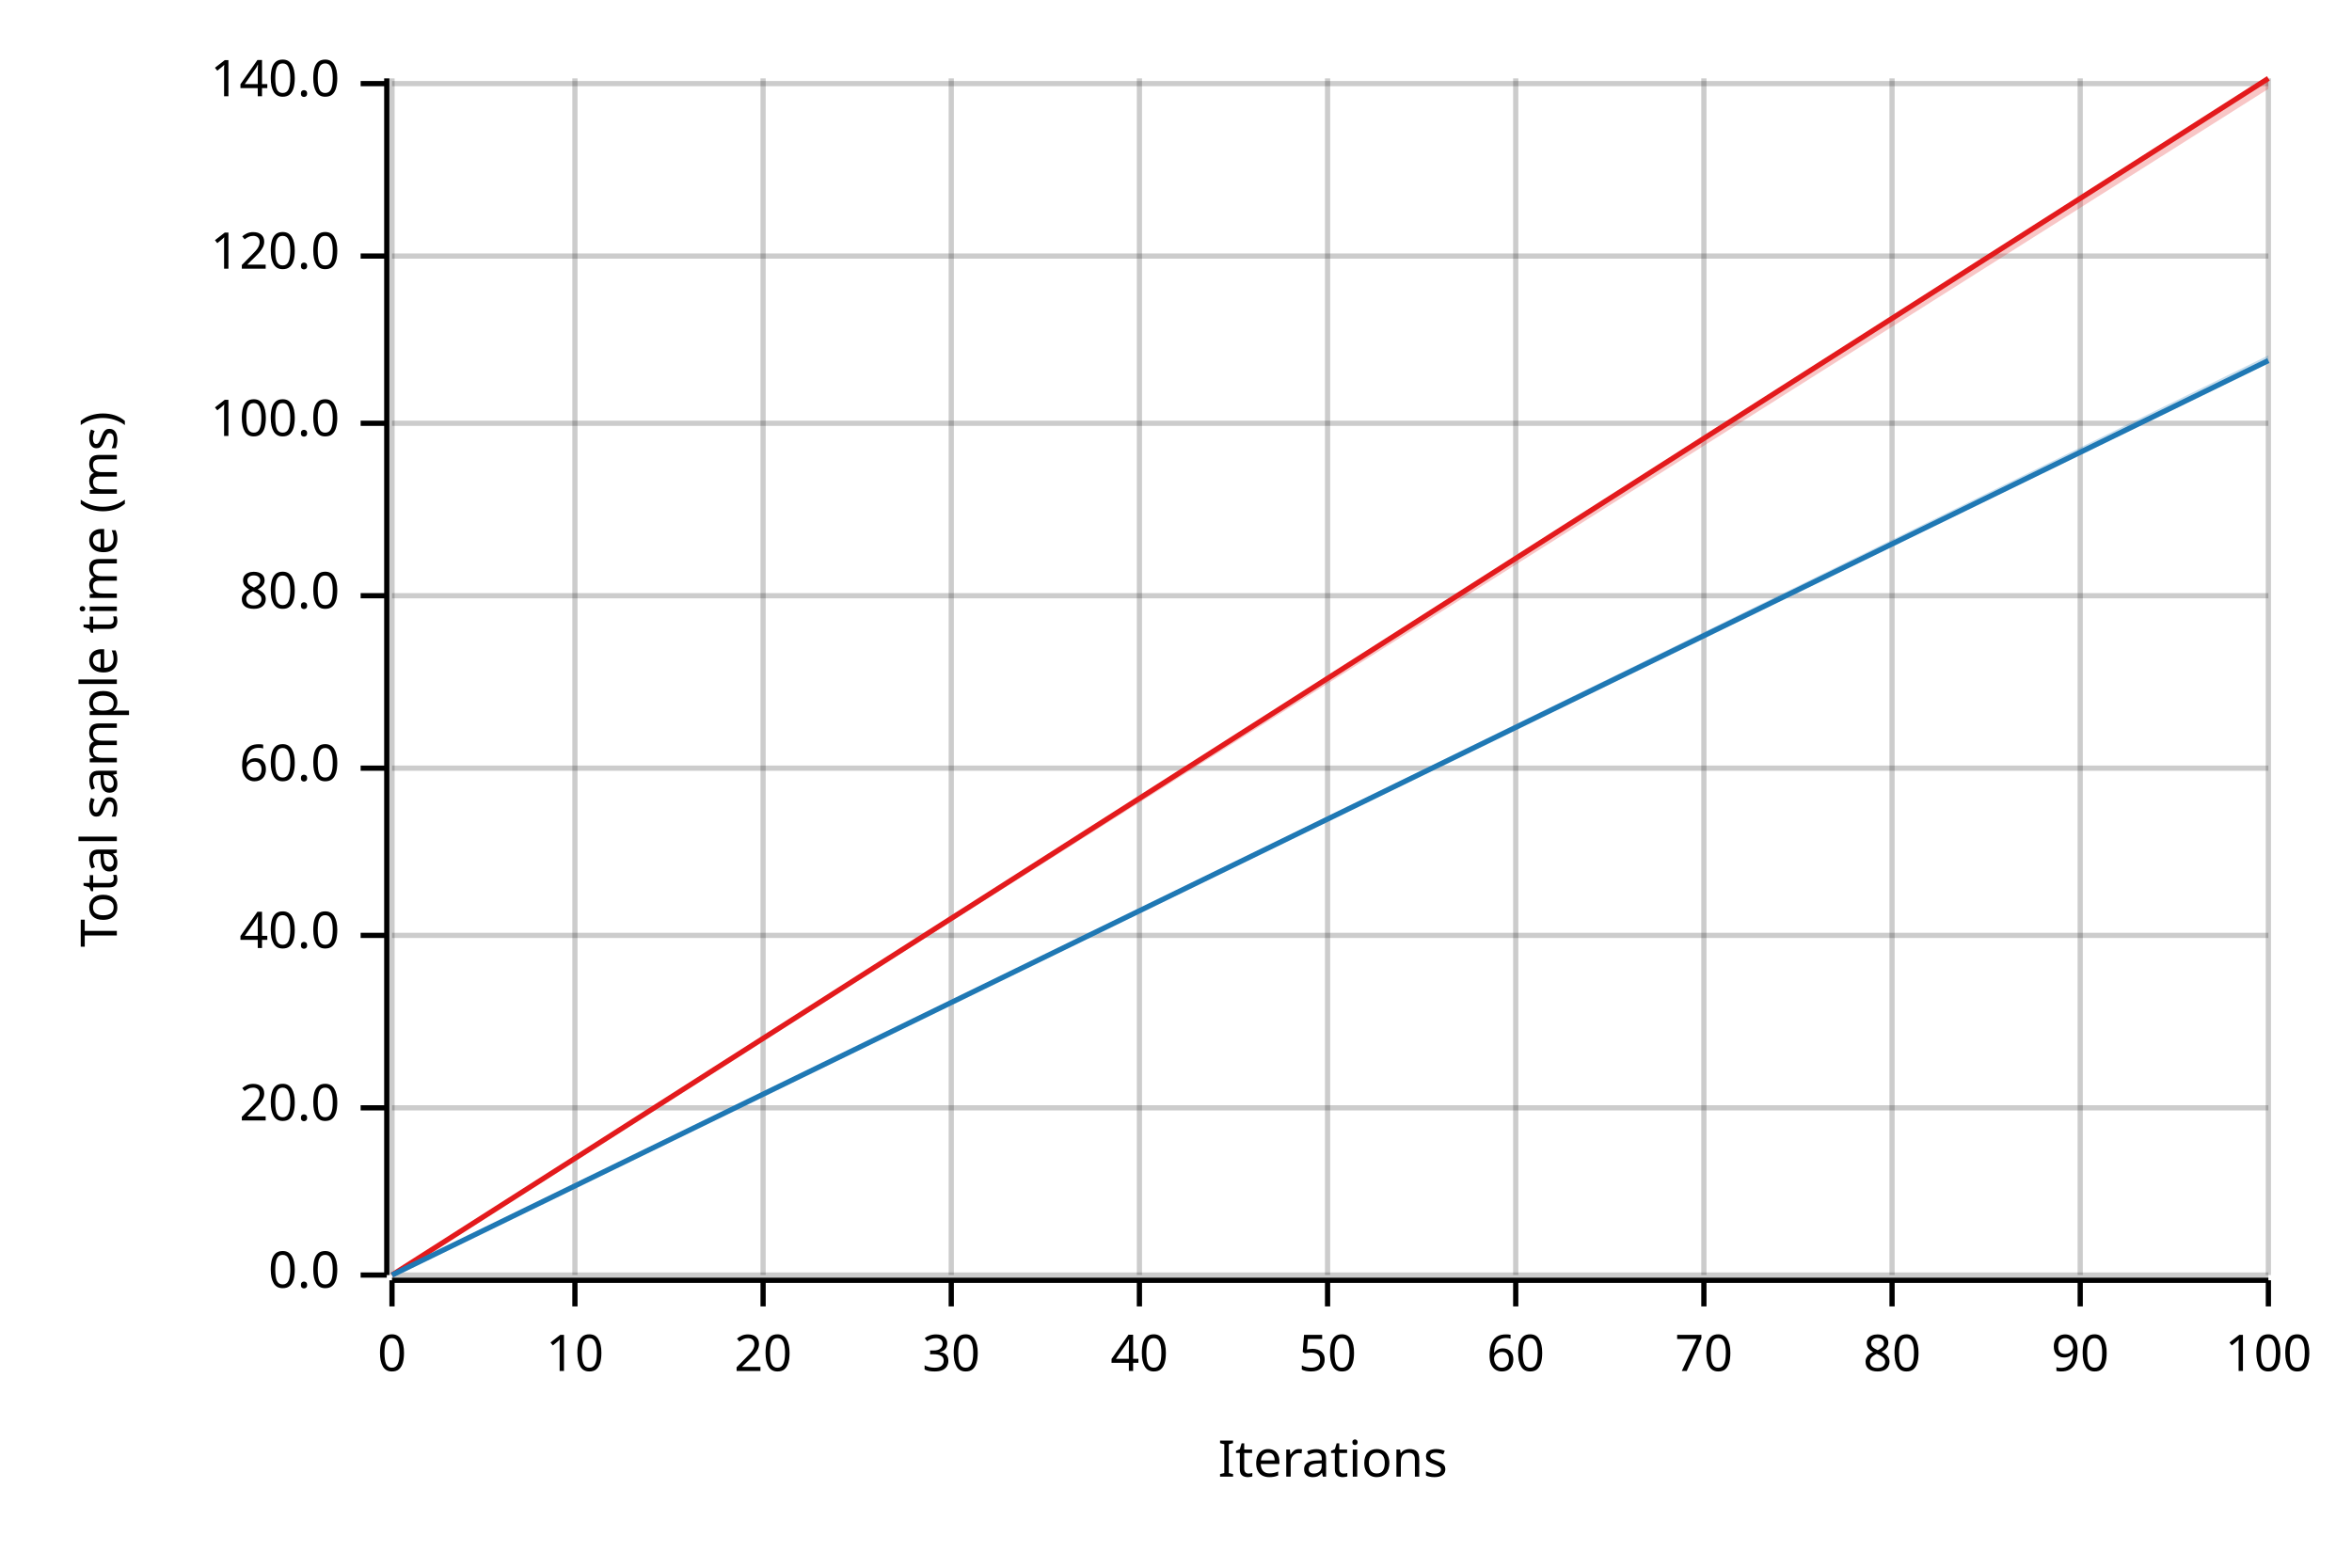
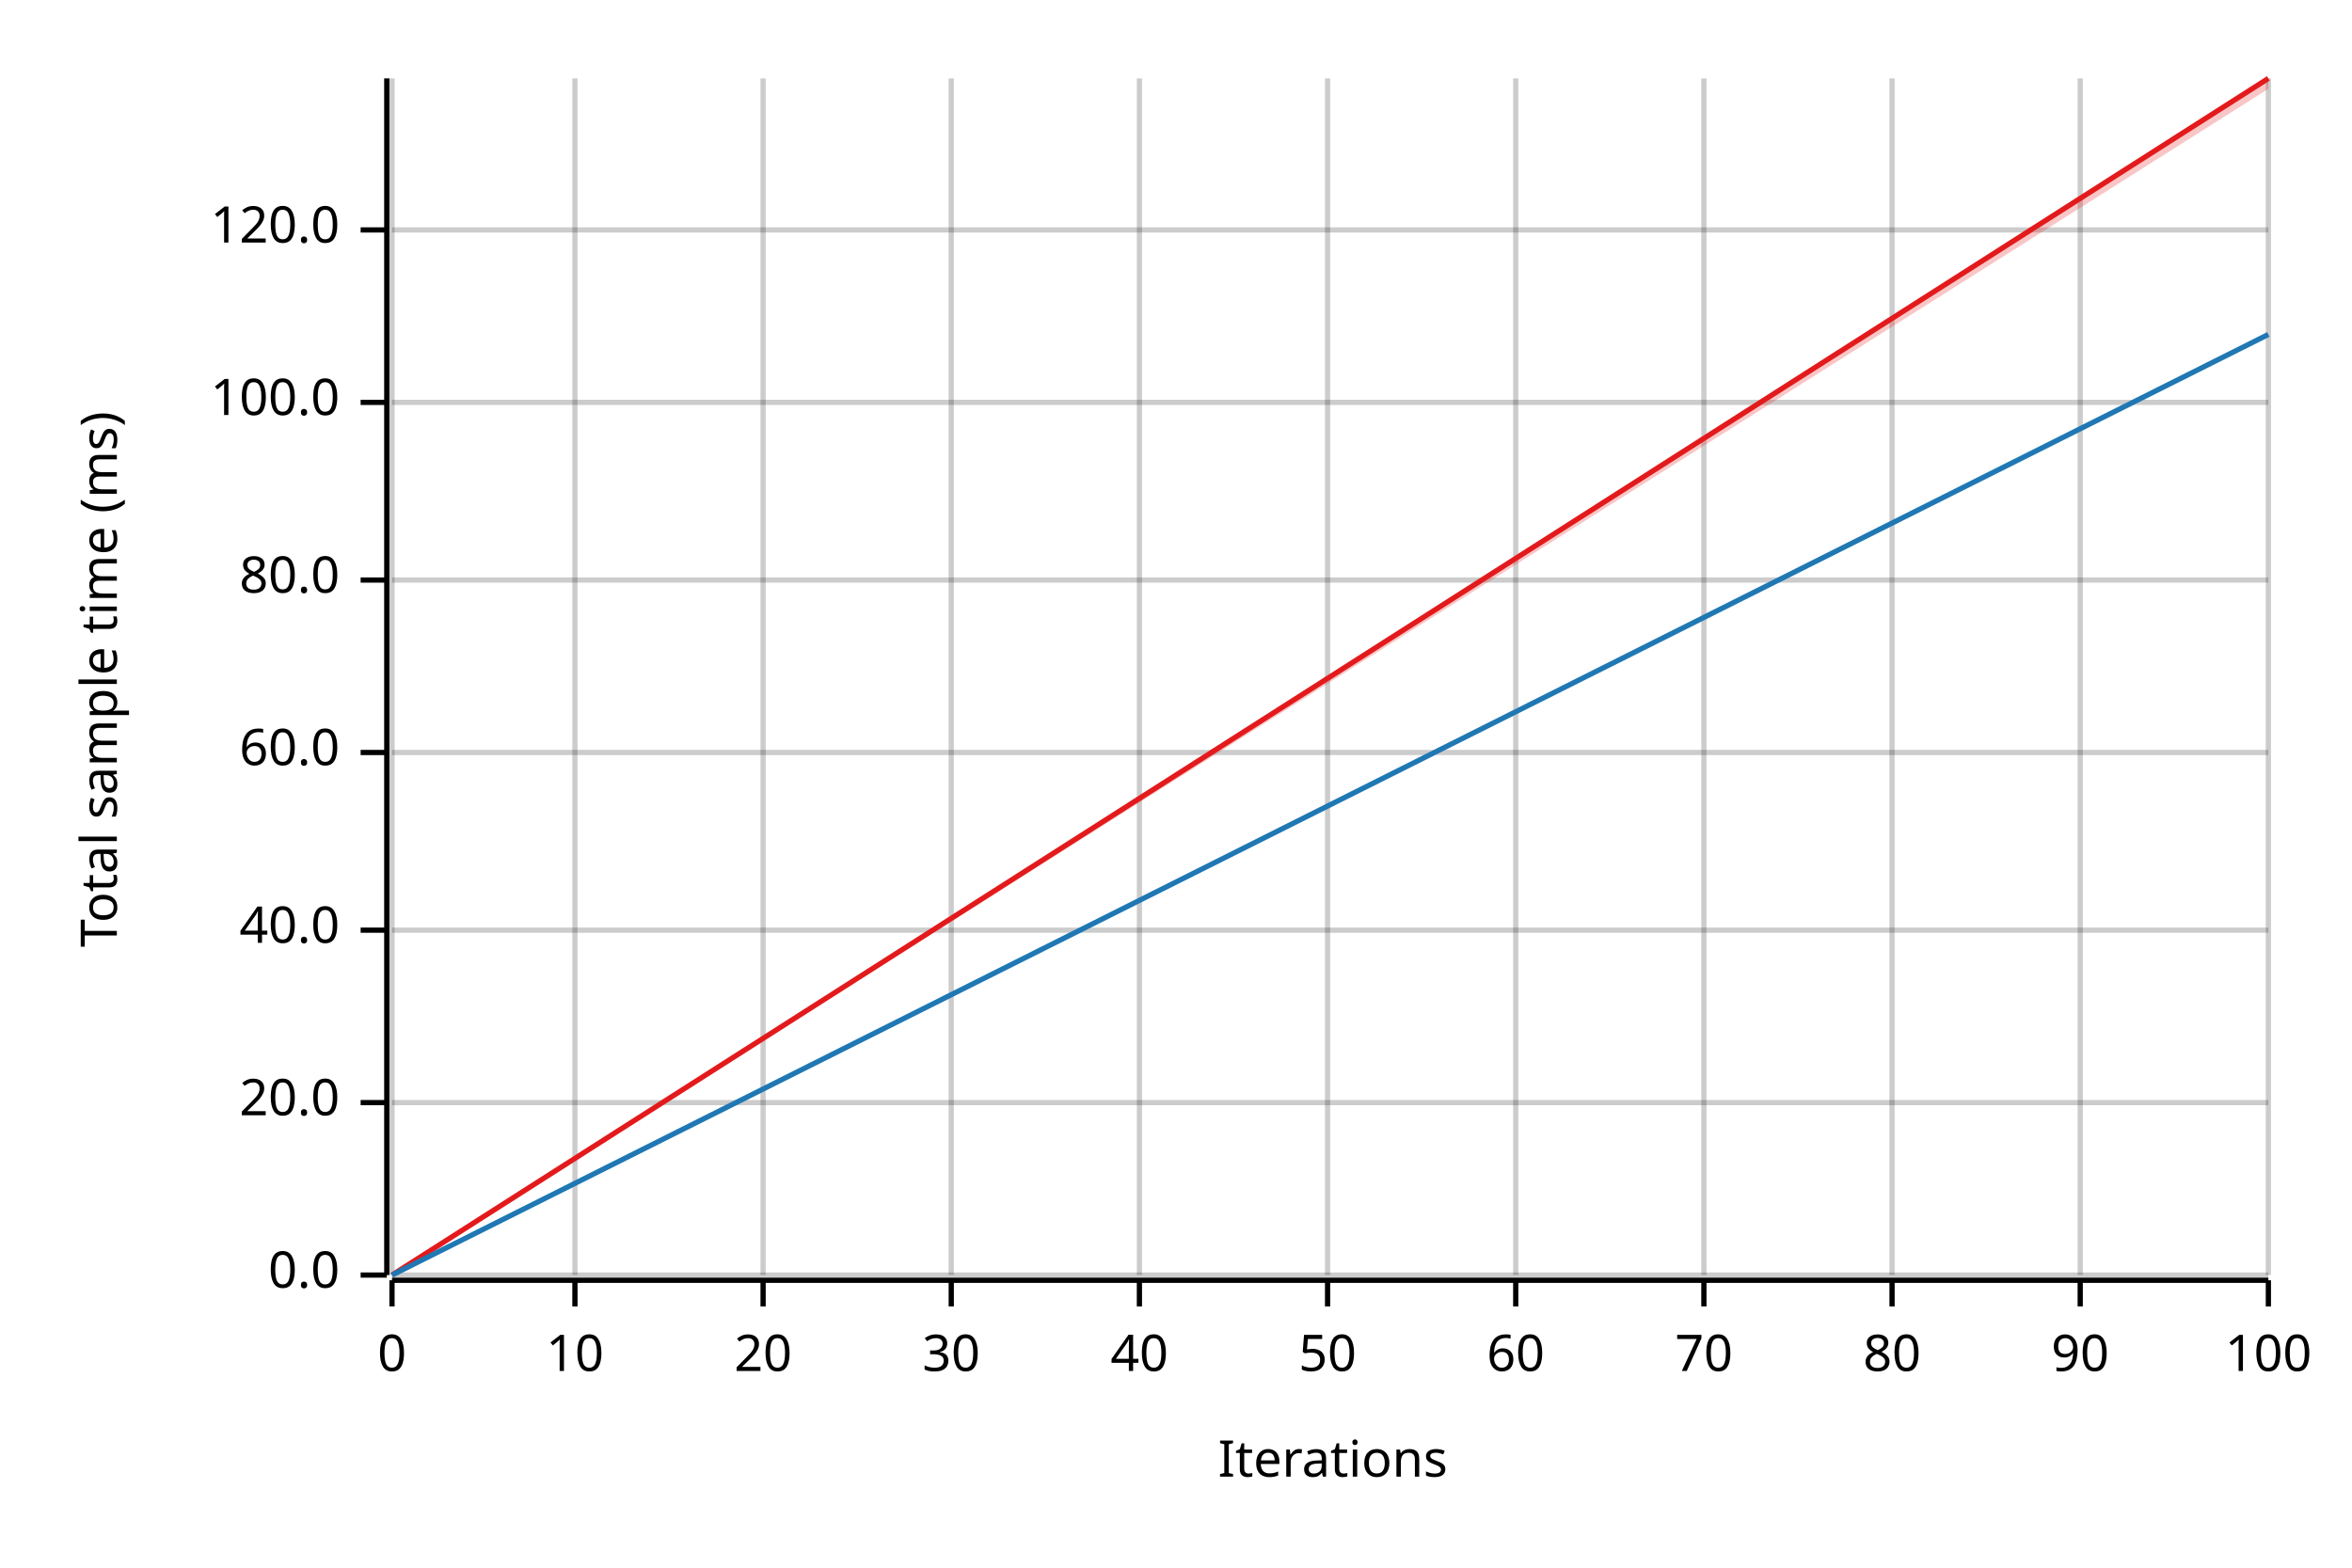
<svg xmlns="http://www.w3.org/2000/svg" width="450" height="300" viewBox="0 0 450 300">
  <text x="15" y="130" dy="0.76em" text-anchor="middle" font-family="sans-serif" font-size="9.677" opacity="1" fill="#000000" transform="rotate(270, 15, 130)">
Total sample time (ms)
</text>
  <text x="255" y="285" dy="-0.5ex" text-anchor="middle" font-family="sans-serif" font-size="9.677" opacity="1" fill="#000000">
Iterations
</text>
  <line opacity="0.2" stroke="#000000" stroke-width="1" x1="75" y1="244" x2="75" y2="15" />
  <line opacity="0.2" stroke="#000000" stroke-width="1" x1="110" y1="244" x2="110" y2="15" />
  <line opacity="0.2" stroke="#000000" stroke-width="1" x1="146" y1="244" x2="146" y2="15" />
  <line opacity="0.2" stroke="#000000" stroke-width="1" x1="182" y1="244" x2="182" y2="15" />
  <line opacity="0.2" stroke="#000000" stroke-width="1" x1="218" y1="244" x2="218" y2="15" />
  <line opacity="0.2" stroke="#000000" stroke-width="1" x1="254" y1="244" x2="254" y2="15" />
  <line opacity="0.2" stroke="#000000" stroke-width="1" x1="290" y1="244" x2="290" y2="15" />
  <line opacity="0.2" stroke="#000000" stroke-width="1" x1="326" y1="244" x2="326" y2="15" />
  <line opacity="0.2" stroke="#000000" stroke-width="1" x1="362" y1="244" x2="362" y2="15" />
  <line opacity="0.2" stroke="#000000" stroke-width="1" x1="398" y1="244" x2="398" y2="15" />
  <line opacity="0.2" stroke="#000000" stroke-width="1" x1="434" y1="244" x2="434" y2="15" />
  <line opacity="0.2" stroke="#000000" stroke-width="1" x1="75" y1="244" x2="434" y2="244" />
-   <line opacity="0.2" stroke="#000000" stroke-width="1" x1="75" y1="212" x2="434" y2="212" />
-   <line opacity="0.2" stroke="#000000" stroke-width="1" x1="75" y1="179" x2="434" y2="179" />
-   <line opacity="0.2" stroke="#000000" stroke-width="1" x1="75" y1="147" x2="434" y2="147" />
-   <line opacity="0.2" stroke="#000000" stroke-width="1" x1="75" y1="114" x2="434" y2="114" />
-   <line opacity="0.2" stroke="#000000" stroke-width="1" x1="75" y1="81" x2="434" y2="81" />
-   <line opacity="0.2" stroke="#000000" stroke-width="1" x1="75" y1="49" x2="434" y2="49" />
-   <line opacity="0.2" stroke="#000000" stroke-width="1" x1="75" y1="16" x2="434" y2="16" />
+   <line opacity="0.2" stroke="#000000" stroke-width="1" x1="75" y1="211" x2="434" y2="211" />
+   <line opacity="0.2" stroke="#000000" stroke-width="1" x1="75" y1="178" x2="434" y2="178" />
+   <line opacity="0.2" stroke="#000000" stroke-width="1" x1="75" y1="144" x2="434" y2="144" />
+   <line opacity="0.2" stroke="#000000" stroke-width="1" x1="75" y1="111" x2="434" y2="111" />
+   <line opacity="0.2" stroke="#000000" stroke-width="1" x1="75" y1="77" x2="434" y2="77" />
+   <line opacity="0.2" stroke="#000000" stroke-width="1" x1="75" y1="44" x2="434" y2="44" />
  <polyline fill="none" opacity="1" stroke="#000000" stroke-width="1" points="74,15 74,244 " />
  <text x="65" y="244" dy="0.5ex" text-anchor="end" font-family="sans-serif" font-size="9.677" opacity="1" fill="#000000">
0.0
</text>
  <polyline fill="none" opacity="1" stroke="#000000" stroke-width="1" points="69,244 74,244 " />
-   <text x="65" y="212" dy="0.5ex" text-anchor="end" font-family="sans-serif" font-size="9.677" opacity="1" fill="#000000">
+   <text x="65" y="211" dy="0.5ex" text-anchor="end" font-family="sans-serif" font-size="9.677" opacity="1" fill="#000000">
20.0
</text>
-   <polyline fill="none" opacity="1" stroke="#000000" stroke-width="1" points="69,212 74,212 " />
-   <text x="65" y="179" dy="0.5ex" text-anchor="end" font-family="sans-serif" font-size="9.677" opacity="1" fill="#000000">
+   <polyline fill="none" opacity="1" stroke="#000000" stroke-width="1" points="69,211 74,211 " />
+   <text x="65" y="178" dy="0.5ex" text-anchor="end" font-family="sans-serif" font-size="9.677" opacity="1" fill="#000000">
40.0
</text>
-   <polyline fill="none" opacity="1" stroke="#000000" stroke-width="1" points="69,179 74,179 " />
-   <text x="65" y="147" dy="0.5ex" text-anchor="end" font-family="sans-serif" font-size="9.677" opacity="1" fill="#000000">
+   <polyline fill="none" opacity="1" stroke="#000000" stroke-width="1" points="69,178 74,178 " />
+   <text x="65" y="144" dy="0.5ex" text-anchor="end" font-family="sans-serif" font-size="9.677" opacity="1" fill="#000000">
60.0
</text>
-   <polyline fill="none" opacity="1" stroke="#000000" stroke-width="1" points="69,147 74,147 " />
-   <text x="65" y="114" dy="0.5ex" text-anchor="end" font-family="sans-serif" font-size="9.677" opacity="1" fill="#000000">
+   <polyline fill="none" opacity="1" stroke="#000000" stroke-width="1" points="69,144 74,144 " />
+   <text x="65" y="111" dy="0.5ex" text-anchor="end" font-family="sans-serif" font-size="9.677" opacity="1" fill="#000000">
80.0
</text>
-   <polyline fill="none" opacity="1" stroke="#000000" stroke-width="1" points="69,114 74,114 " />
-   <text x="65" y="81" dy="0.5ex" text-anchor="end" font-family="sans-serif" font-size="9.677" opacity="1" fill="#000000">
+   <polyline fill="none" opacity="1" stroke="#000000" stroke-width="1" points="69,111 74,111 " />
+   <text x="65" y="77" dy="0.5ex" text-anchor="end" font-family="sans-serif" font-size="9.677" opacity="1" fill="#000000">
100.0
</text>
-   <polyline fill="none" opacity="1" stroke="#000000" stroke-width="1" points="69,81 74,81 " />
-   <text x="65" y="49" dy="0.5ex" text-anchor="end" font-family="sans-serif" font-size="9.677" opacity="1" fill="#000000">
+   <polyline fill="none" opacity="1" stroke="#000000" stroke-width="1" points="69,77 74,77 " />
+   <text x="65" y="44" dy="0.5ex" text-anchor="end" font-family="sans-serif" font-size="9.677" opacity="1" fill="#000000">
120.0
</text>
-   <polyline fill="none" opacity="1" stroke="#000000" stroke-width="1" points="69,49 74,49 " />
-   <text x="65" y="16" dy="0.5ex" text-anchor="end" font-family="sans-serif" font-size="9.677" opacity="1" fill="#000000">
- 140.0
- </text>
-   <polyline fill="none" opacity="1" stroke="#000000" stroke-width="1" points="69,16 74,16 " />
+   <polyline fill="none" opacity="1" stroke="#000000" stroke-width="1" points="69,44 74,44 " />
  <polyline fill="none" opacity="1" stroke="#000000" stroke-width="1" points="75,245 434,245 " />
  <text x="75" y="255" dy="0.76em" text-anchor="middle" font-family="sans-serif" font-size="9.677" opacity="1" fill="#000000">
0
</text>
  <polyline fill="none" opacity="1" stroke="#000000" stroke-width="1" points="75,245 75,250 " />
  <text x="110" y="255" dy="0.76em" text-anchor="middle" font-family="sans-serif" font-size="9.677" opacity="1" fill="#000000">
10
</text>
  <polyline fill="none" opacity="1" stroke="#000000" stroke-width="1" points="110,245 110,250 " />
  <text x="146" y="255" dy="0.76em" text-anchor="middle" font-family="sans-serif" font-size="9.677" opacity="1" fill="#000000">
20
</text>
  <polyline fill="none" opacity="1" stroke="#000000" stroke-width="1" points="146,245 146,250 " />
  <text x="182" y="255" dy="0.76em" text-anchor="middle" font-family="sans-serif" font-size="9.677" opacity="1" fill="#000000">
30
</text>
  <polyline fill="none" opacity="1" stroke="#000000" stroke-width="1" points="182,245 182,250 " />
  <text x="218" y="255" dy="0.76em" text-anchor="middle" font-family="sans-serif" font-size="9.677" opacity="1" fill="#000000">
40
</text>
  <polyline fill="none" opacity="1" stroke="#000000" stroke-width="1" points="218,245 218,250 " />
  <text x="254" y="255" dy="0.76em" text-anchor="middle" font-family="sans-serif" font-size="9.677" opacity="1" fill="#000000">
50
</text>
  <polyline fill="none" opacity="1" stroke="#000000" stroke-width="1" points="254,245 254,250 " />
  <text x="290" y="255" dy="0.76em" text-anchor="middle" font-family="sans-serif" font-size="9.677" opacity="1" fill="#000000">
60
</text>
  <polyline fill="none" opacity="1" stroke="#000000" stroke-width="1" points="290,245 290,250 " />
  <text x="326" y="255" dy="0.76em" text-anchor="middle" font-family="sans-serif" font-size="9.677" opacity="1" fill="#000000">
70
</text>
  <polyline fill="none" opacity="1" stroke="#000000" stroke-width="1" points="326,245 326,250 " />
  <text x="362" y="255" dy="0.76em" text-anchor="middle" font-family="sans-serif" font-size="9.677" opacity="1" fill="#000000">
80
</text>
  <polyline fill="none" opacity="1" stroke="#000000" stroke-width="1" points="362,245 362,250 " />
  <text x="398" y="255" dy="0.76em" text-anchor="middle" font-family="sans-serif" font-size="9.677" opacity="1" fill="#000000">
90
</text>
  <polyline fill="none" opacity="1" stroke="#000000" stroke-width="1" points="398,245 398,250 " />
  <text x="434" y="255" dy="0.76em" text-anchor="middle" font-family="sans-serif" font-size="9.677" opacity="1" fill="#000000">
100
</text>
  <polyline fill="none" opacity="1" stroke="#000000" stroke-width="1" points="434,245 434,250 " />
  <polyline fill="none" opacity="1" stroke="#E31A1C" stroke-width="1" points="75,244 434,15 " />
  <polygon opacity="0.25" fill="#E31A1C" points="75,244 434,17 434,15 " />
-   <polyline fill="none" opacity="1" stroke="#1F78B4" stroke-width="1" points="75,244 434,69 " />
-   <polygon opacity="0.25" fill="#1F78B4" points="75,244 434,69 434,68 " />
+   <polyline fill="none" opacity="1" stroke="#1F78B4" stroke-width="1" points="75,244 434,64 " />
+   <polygon opacity="0.25" fill="#1F78B4" points="75,244 434,64 434,64 " />
</svg>
